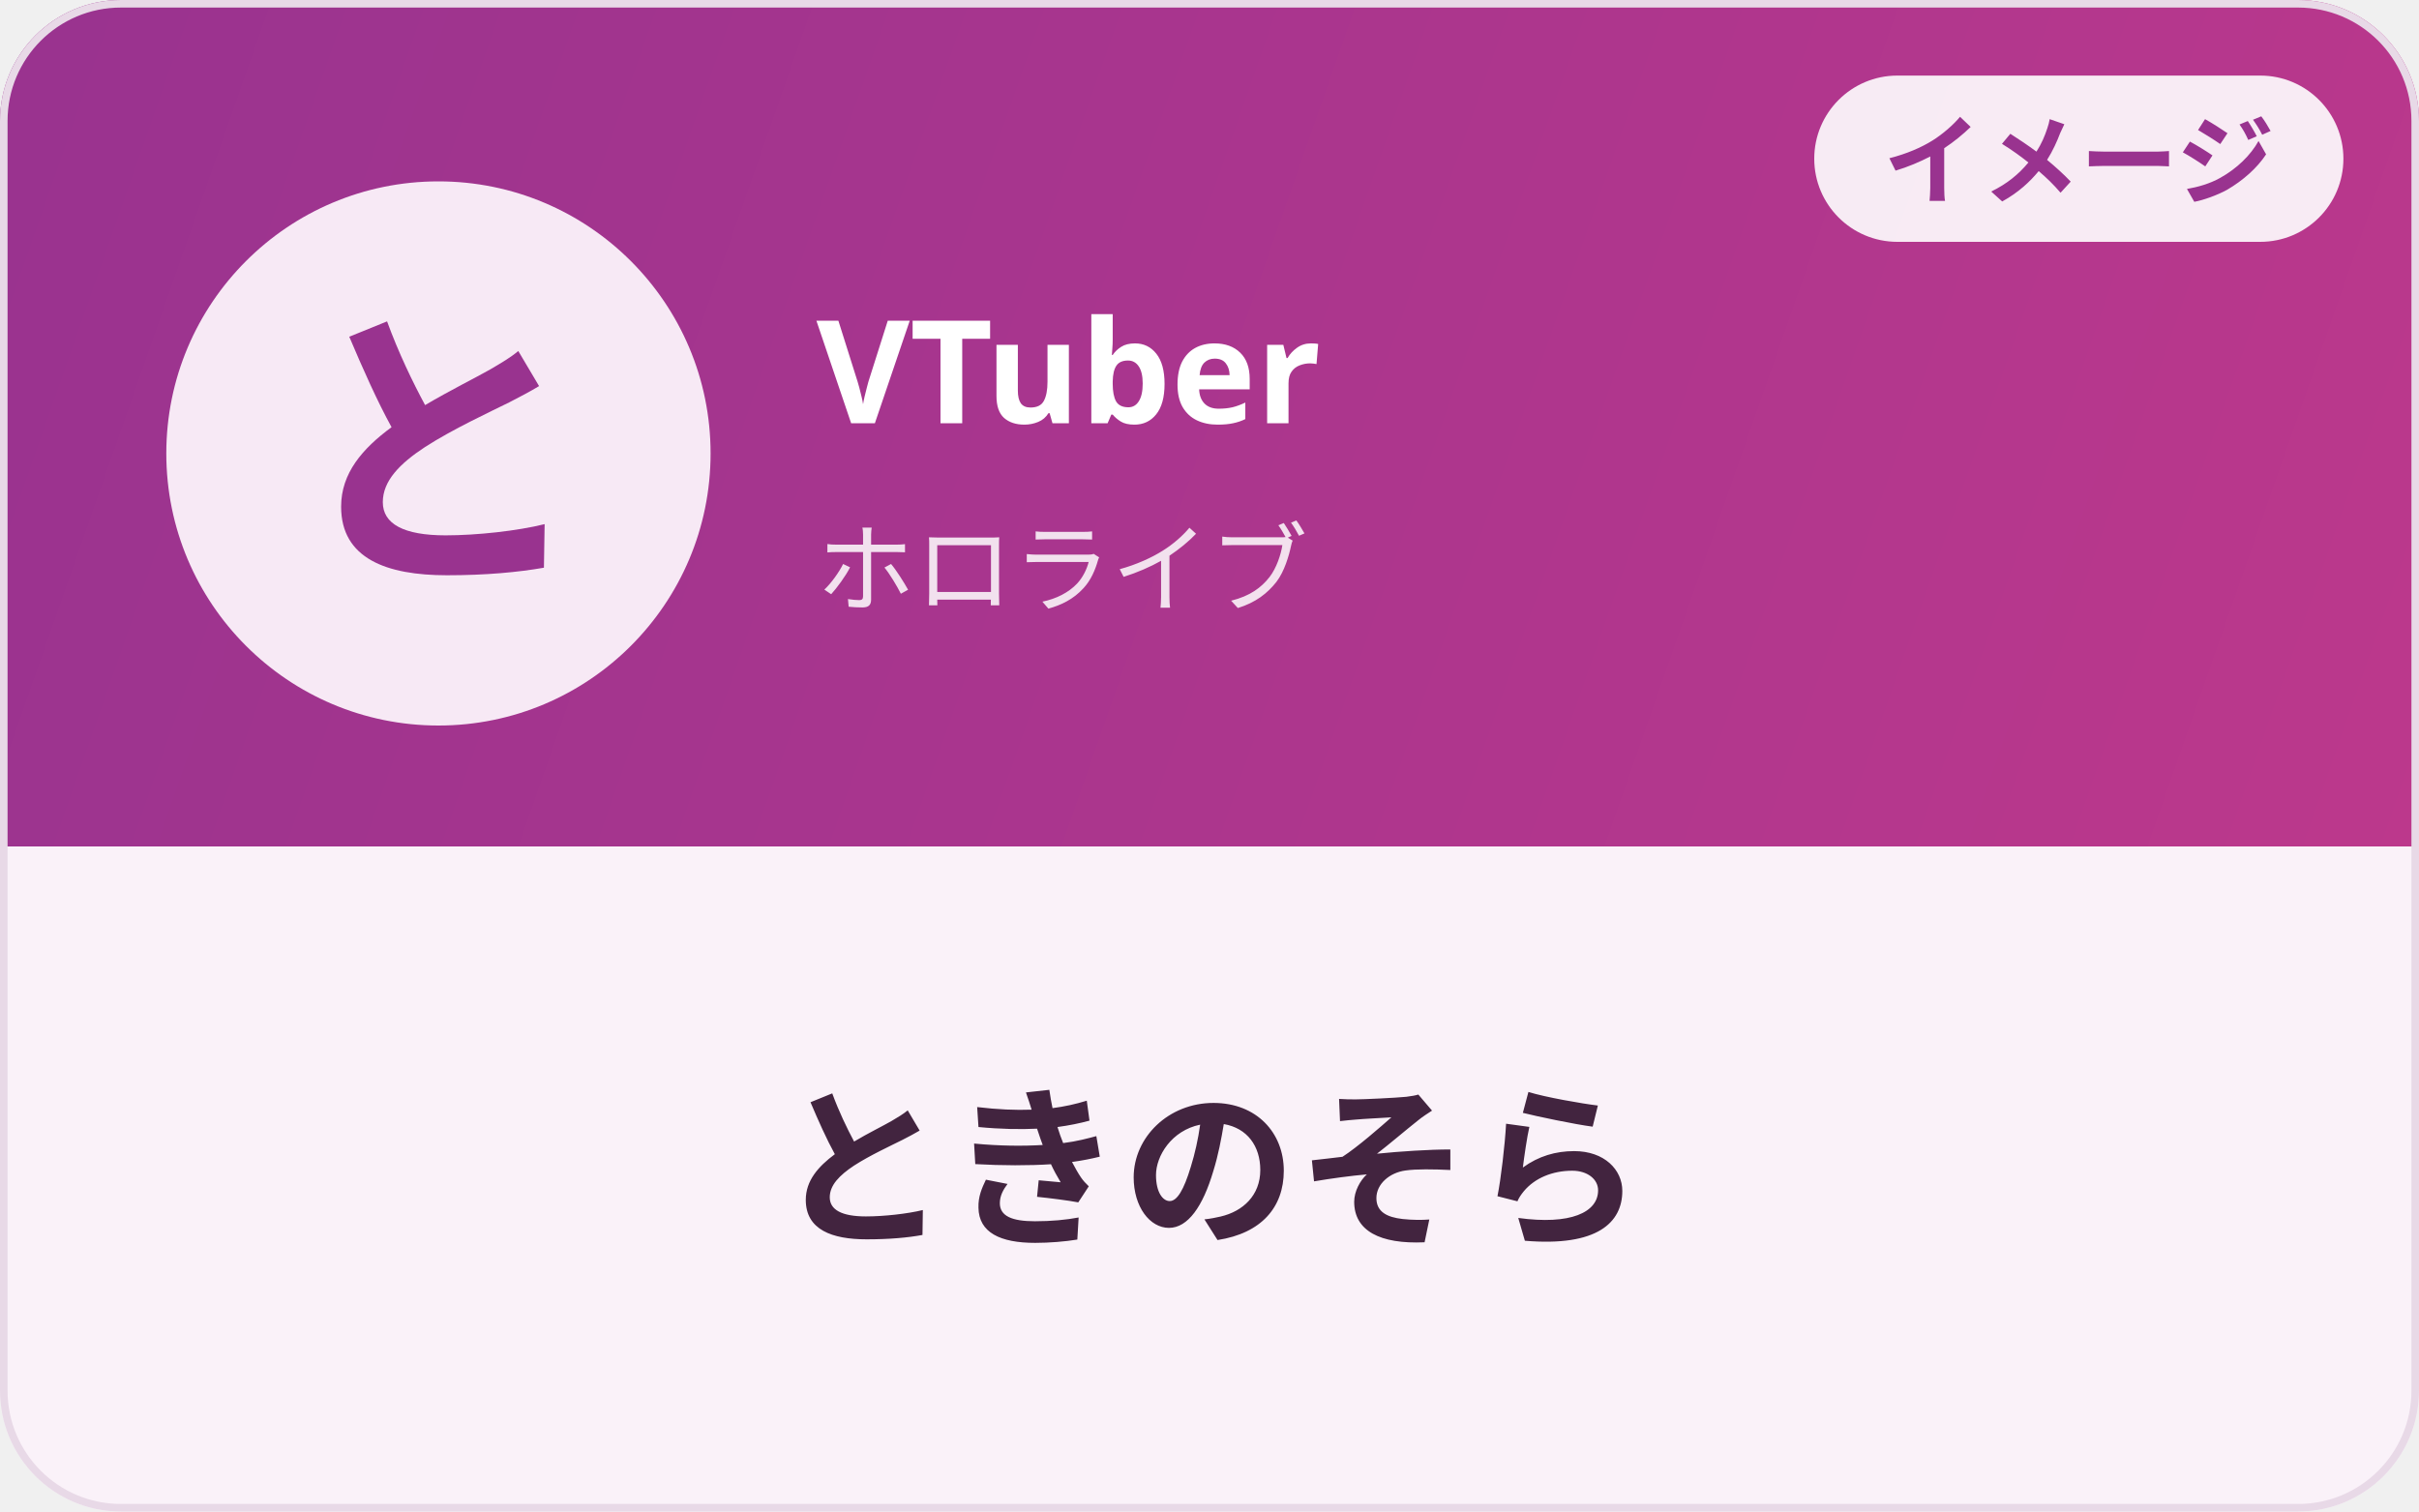
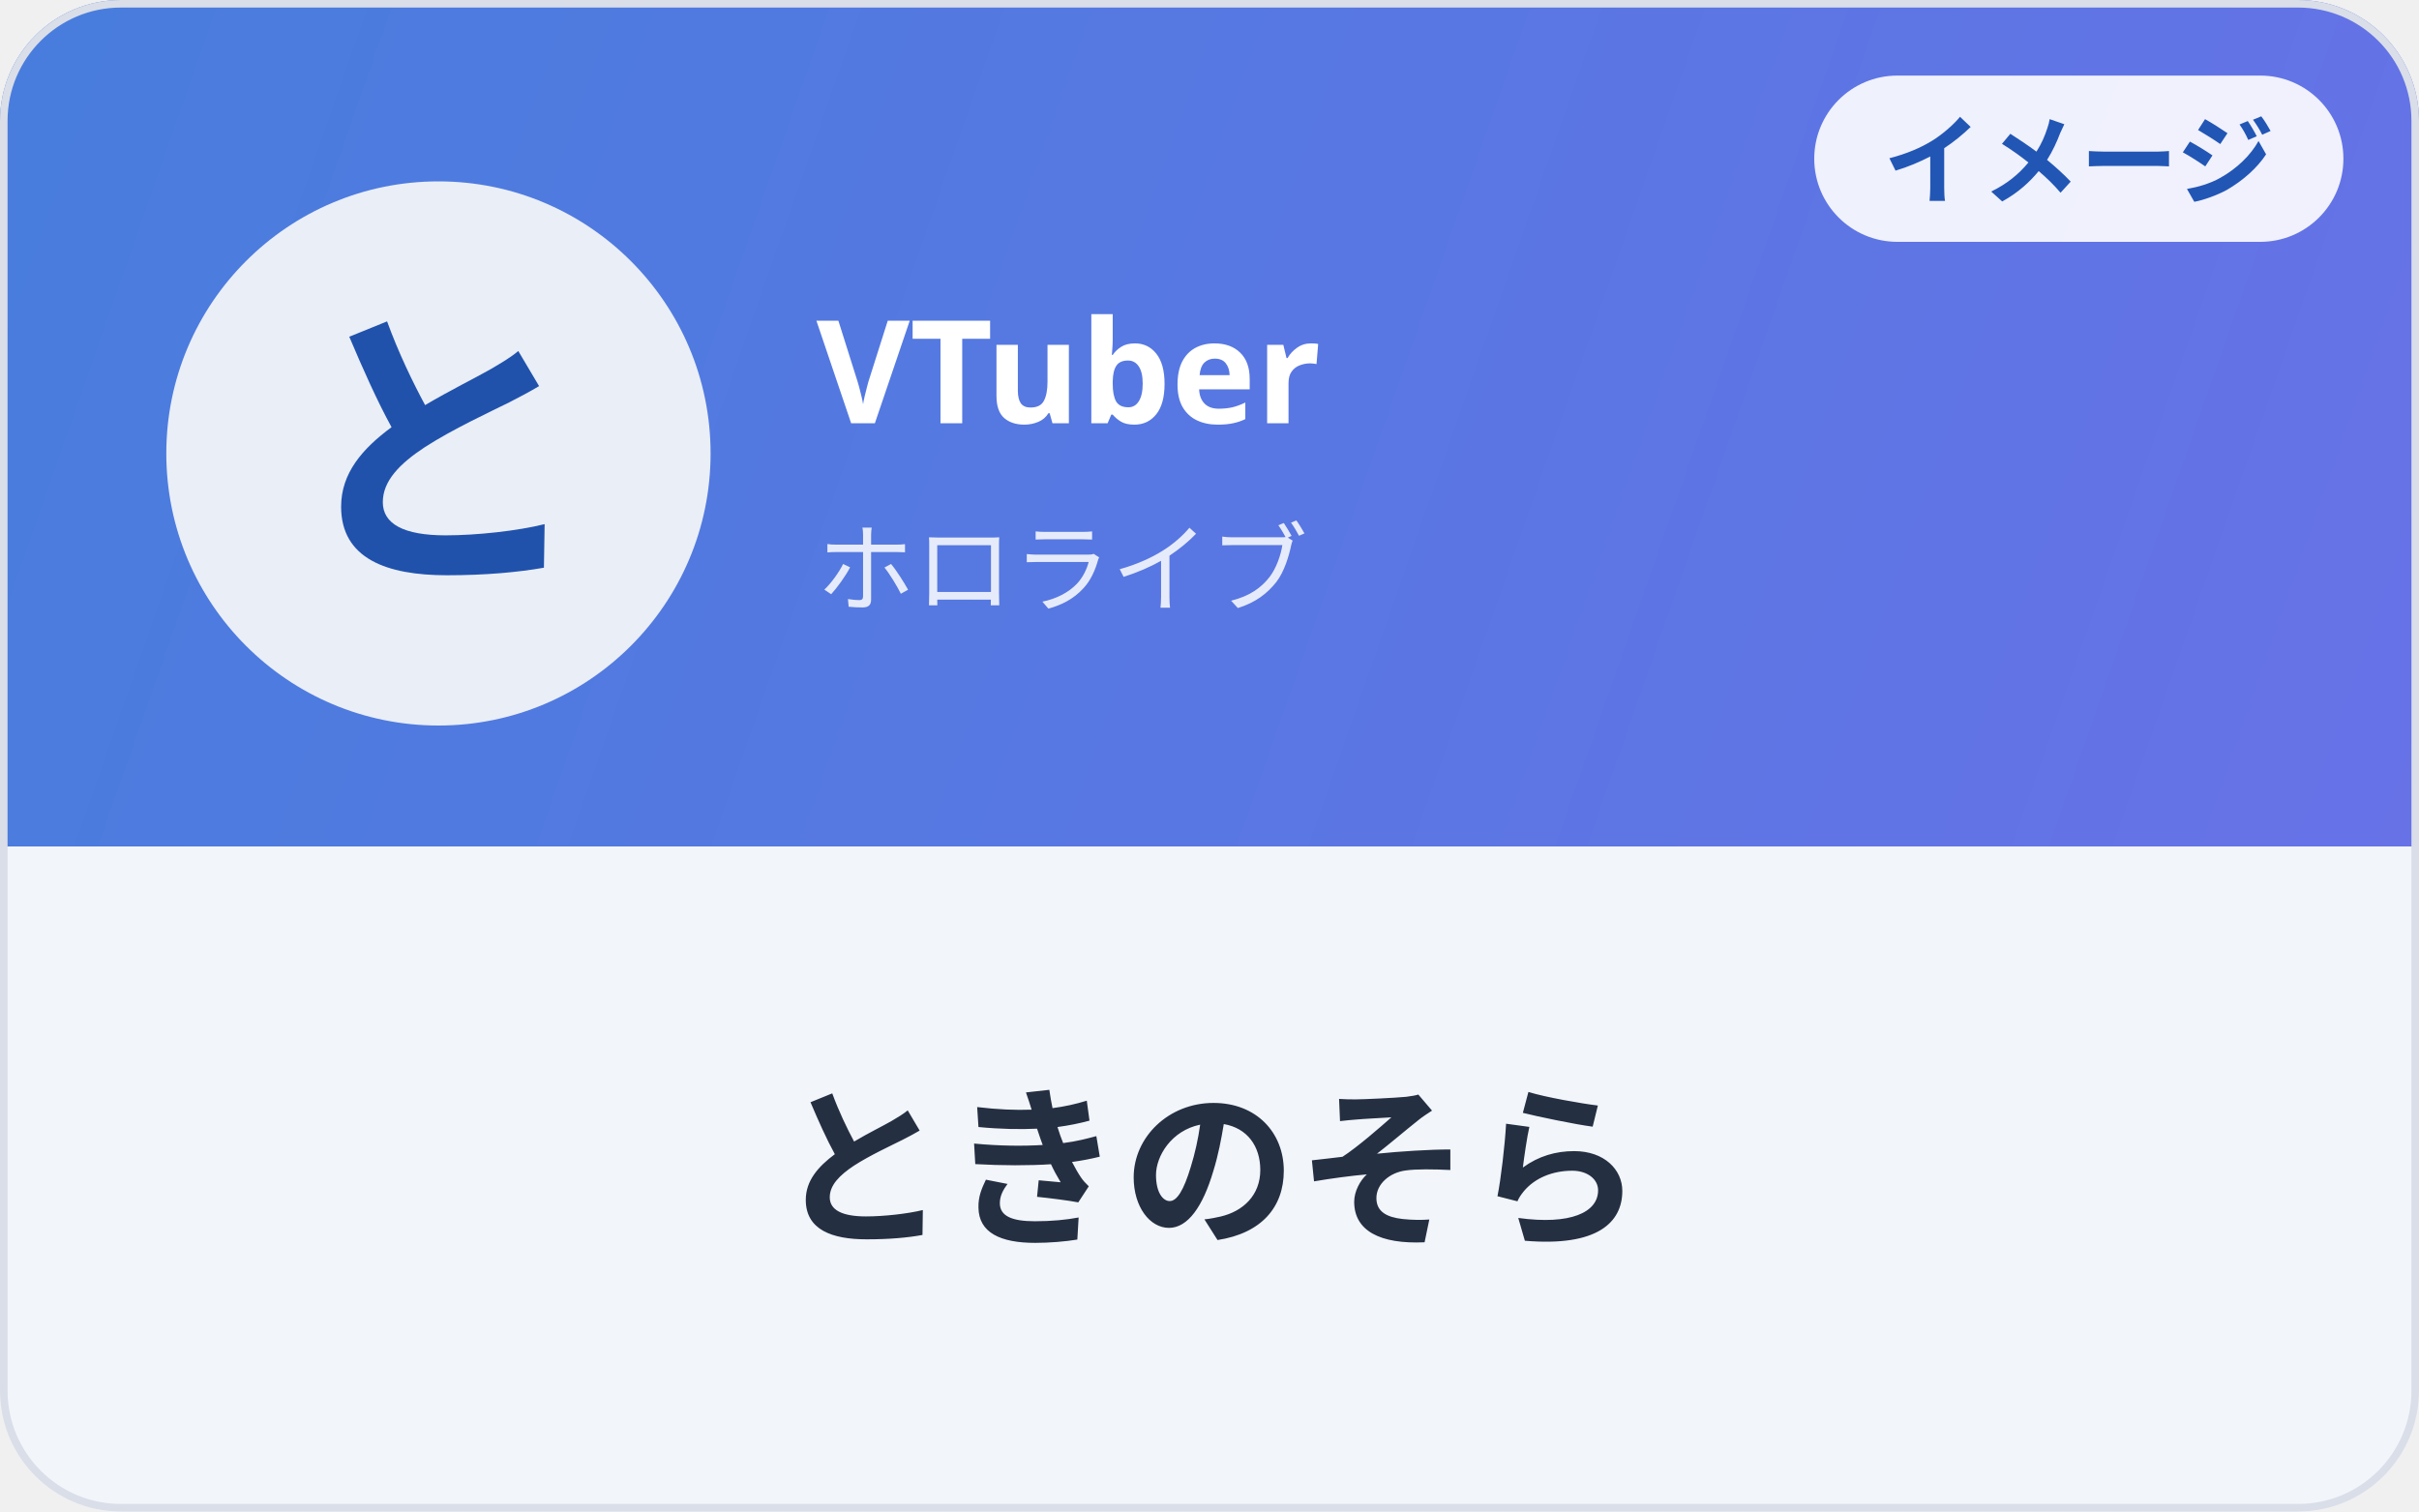
<svg xmlns="http://www.w3.org/2000/svg" viewBox="0 0 320 200" width="320" height="200" role="img" aria-label="ときのそらのイメージ画像">
  <defs>
    <linearGradient id="ga19dc12df8" gradientUnits="userSpaceOnUse" x1="0" y1="0" x2="320" y2="112">
-       <stop offset="0" stop-color="#99338f" />
-       <stop offset="1" stop-color="#bc388c" />
+       <stop offset="0" stop-color="#487ddd" />
+       <stop offset="1" stop-color="#6772e7" />
    </linearGradient>
    <clipPath id="ca19dc12df8">
      <rect x="0" y="0" width="320" height="200" rx="16" />
    </clipPath>
  </defs>
  <g clip-path="url(#ca19dc12df8)" font-family="'Hiragino Sans','Noto Sans JP','Yu Gothic',sans-serif">
-     <rect x="0" y="0" width="320" height="200" fill="#faf2f9" />
+     <rect x="0" y="0" width="320" height="200" fill="#f2f5fa" />
    <rect x="0" y="0" width="320" height="112" fill="url(#ga19dc12df8)" />
-     <circle cx="58" cy="60" r="36" fill="#f7e9f5" />
-     <text x="58" y="74.4" text-anchor="middle" font-size="40" font-weight="700" fill="#99338f">と</text>
+     <circle cx="58" cy="60" r="36" fill="#e9eef7" />
+     <text x="58" y="74.4" text-anchor="middle" font-size="40" font-weight="700" fill="#2052ac">と</text>
    <text x="108" y="56" font-size="19" font-weight="700" fill="#ffffff">VTuber</text>
    <text x="108" y="80" font-size="13" fill="#ffffff" fill-opacity="0.85">ホロライブ</text>
    <rect x="240" y="10" width="70" height="22" rx="11" fill="#ffffff" fill-opacity="0.9" />
-     <text x="275" y="26" text-anchor="middle" font-size="13" font-weight="600" fill="#99338f">イメージ</text>
-     <text x="160" y="163.0" text-anchor="middle" font-size="23" font-weight="700" fill="#42243f">ときのそら</text>
+     <text x="275" y="26" text-anchor="middle" font-size="13" font-weight="600" fill="#2256b5">イメージ</text>
+     <text x="160" y="163.0" text-anchor="middle" font-size="23" font-weight="700" fill="#242f42">ときのそら</text>
  </g>
-   <rect x="0.5" y="0.5" width="319" height="199" rx="15.5" fill="none" stroke="#e8d9e7" />
+   <rect x="0.5" y="0.5" width="319" height="199" rx="15.5" fill="none" stroke="#d9dee8" />
</svg>
